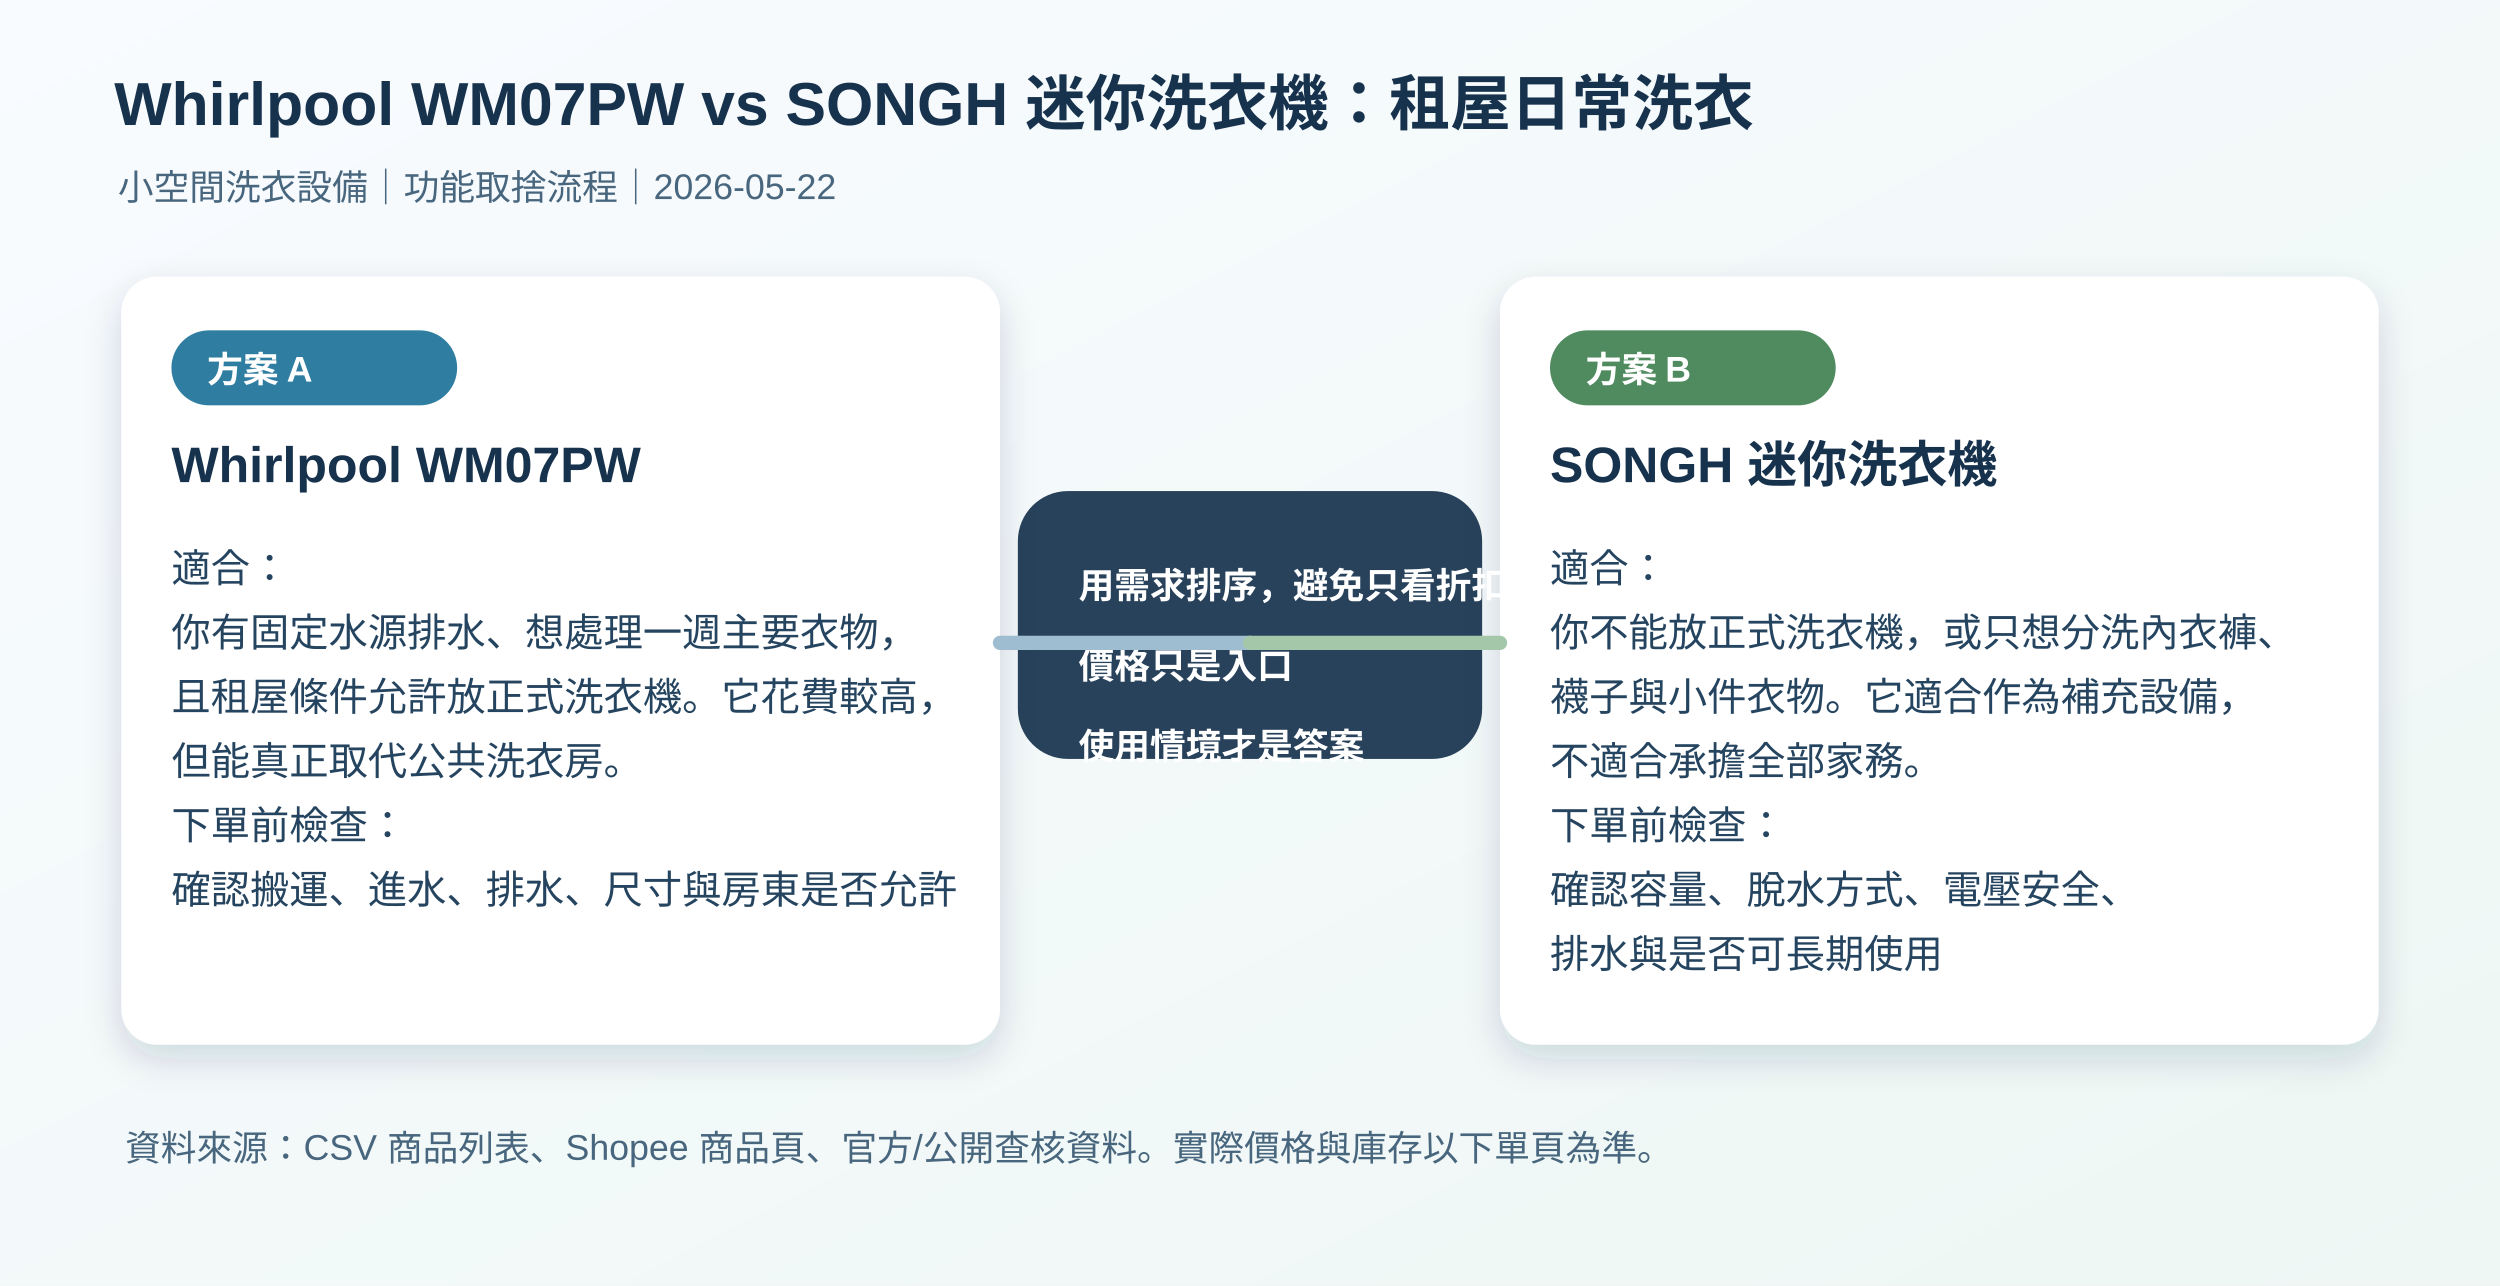
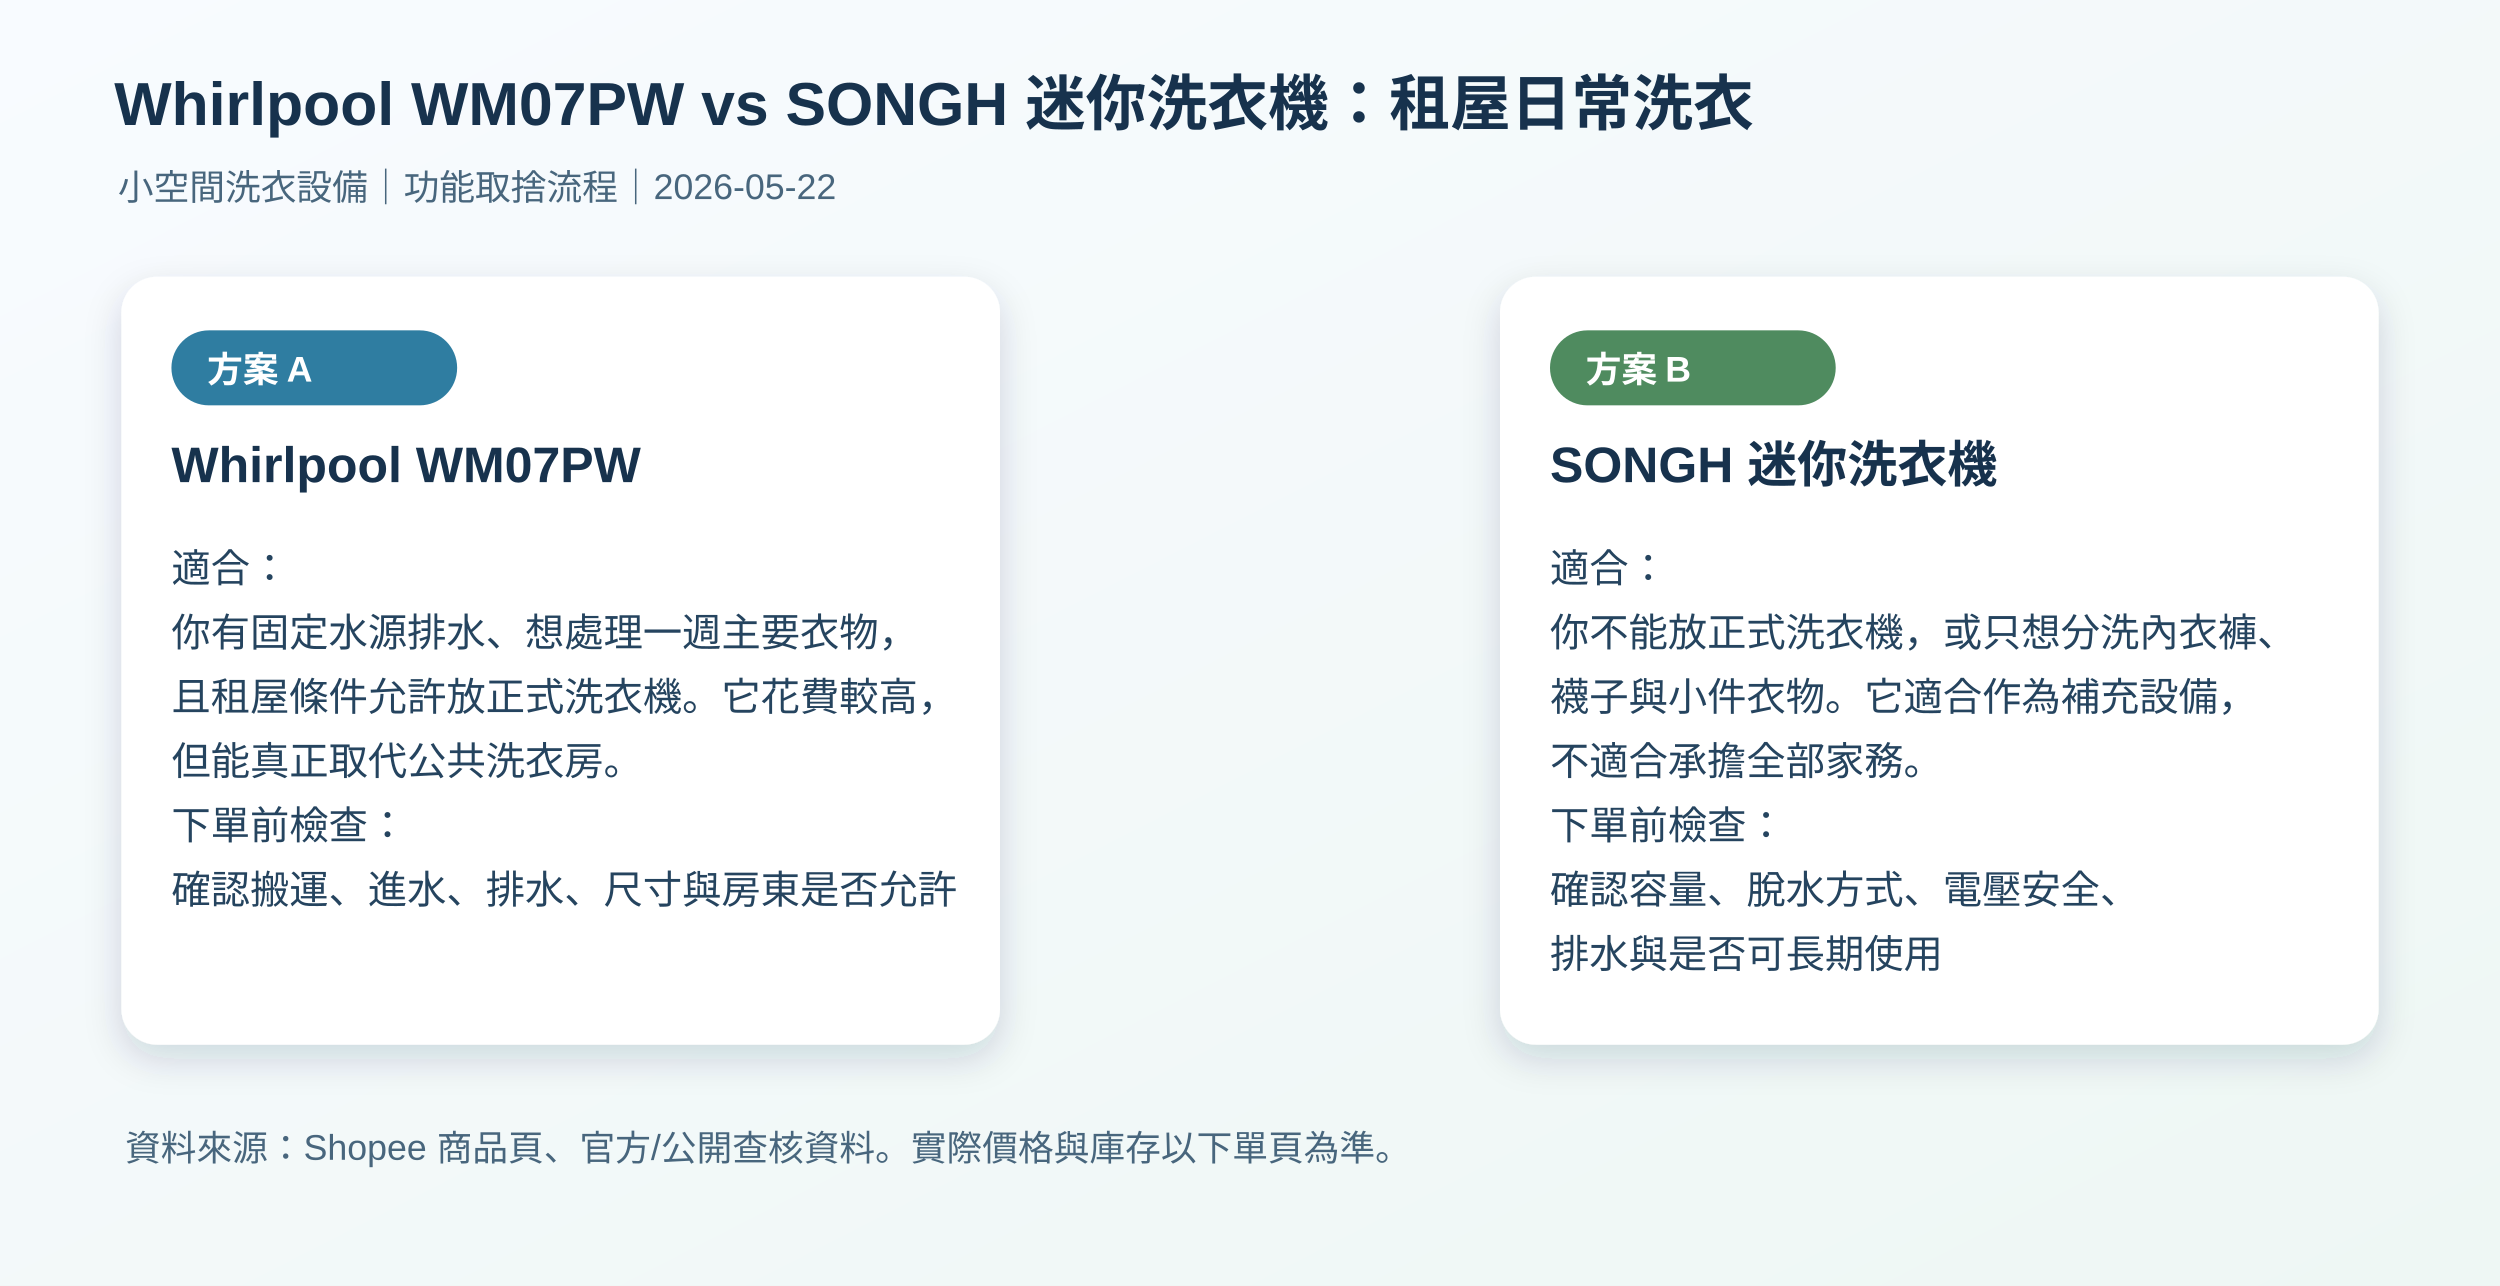
<svg xmlns="http://www.w3.org/2000/svg" width="1400" height="720" viewBox="0 0 1400 720" role="img" aria-labelledby="title desc">
  <defs>
    <linearGradient id="bg" x1="0" x2="1" y1="0" y2="1">
      <stop offset="0%" stop-color="#f8fbff" />
      <stop offset="100%" stop-color="#eef7f4" />
    </linearGradient>
    <filter id="shadow" x="-10%" y="-10%" width="120%" height="120%">
      <feDropShadow dx="0" dy="8" stdDeviation="10" flood-color="#17324d" flood-opacity="0.16" />
    </filter>
  </defs>
  <style>
    .title { font: 700 34px "Noto Sans TC", "Microsoft JhengHei", Arial, sans-serif; fill: #17324d; }
    .small { font: 500 20px "Noto Sans TC", "Microsoft JhengHei", Arial, sans-serif; fill: #48667d; }
    .label { font: 700 28px "Noto Sans TC", "Microsoft JhengHei", Arial, sans-serif; fill: #17324d; }
    .body { font: 500 22px "Noto Sans TC", "Microsoft JhengHei", Arial, sans-serif; fill: #25445f; }
    .pill { font: 700 20px "Noto Sans TC", "Microsoft JhengHei", Arial, sans-serif; fill: #ffffff; }
  </style>
  <rect width="1400" height="720" fill="url(#bg)" />
  <text x="64" y="70" class="title">Whirlpool WM07PW vs SONGH 迷你洗衣機：租屋日常洗衣</text>
  <text x="66" y="112" class="small">小空間洗衣設備｜功能取捨流程｜2026-05-22</text>
  <rect x="68" y="155" width="492" height="430" rx="20" fill="#ffffff" filter="url(#shadow)" />
  <rect x="840" y="155" width="492" height="430" rx="20" fill="#ffffff" filter="url(#shadow)" />
  <rect x="96" y="185" width="160" height="42" rx="21" fill="#2f7da1" />
  <rect x="868" y="185" width="160" height="42" rx="21" fill="#4f8b5f" />
  <text x="116" y="214" class="pill">方案 A</text>
  <text x="888" y="214" class="pill">方案 B</text>
  <text x="96" y="270" class="label">Whirlpool WM07PW</text>
  <text x="868" y="270" class="label">SONGH 迷你洗衣機</text>
  <text x="96" y="326" class="body">適合：</text>
  <text x="96" y="362" class="body">你有固定水源排水、想處理一週主要衣物，</text>
  <text x="96" y="398" class="body">且租屋條件允許放正式洗衣機。它花費較高，</text>
  <text x="96" y="434" class="body">但能真正取代公共洗衣房。</text>
  <text x="96" y="470" class="body">下單前檢查：</text>
  <text x="96" y="506" class="body">確認搬運、進水、排水、尺寸與房東是否允許</text>
  <text x="868" y="326" class="body">適合：</text>
  <text x="868" y="362" class="body">你不能放正式洗衣機，或只想分洗內衣褲、</text>
  <text x="868" y="398" class="body">襪子與小件衣物。它適合作為補充設備，</text>
  <text x="868" y="434" class="body">不適合承擔全部家務。</text>
  <text x="868" y="470" class="body">下單前檢查：</text>
  <text x="868" y="506" class="body">確認容量、脫水方式、電壓安全、</text>
  <text x="868" y="542" class="body">排水與是否可長期使用</text>
-   <rect x="570" y="275" width="260" height="150" rx="28" fill="#17324d" opacity="0.92" />
-   <text x="604" y="335" class="pill">用需求排序，避免只看折扣</text>
-   <text x="604" y="380" class="pill">價格只是入口</text>
-   <text x="604" y="425" class="pill">使用情境才是答案</text>
-   <path d="M560 360 C625 360 650 360 700 360" stroke="#9fbdd0" stroke-width="8" stroke-linecap="round" />
-   <path d="M840 360 C775 360 750 360 700 360" stroke="#a5c7a9" stroke-width="8" stroke-linecap="round" />
-   <text x="70" y="650" class="small">資料來源：CSV 商品列表、Shopee 商品頁、官方/公開查核資料。實際價格與庫存以下單頁為準。</text>
+   <text x="70" y="650" class="small">資料來源：Shopee 商品頁、官方/公開查核資料。實際價格與庫存以下單頁為準。</text>
</svg>
